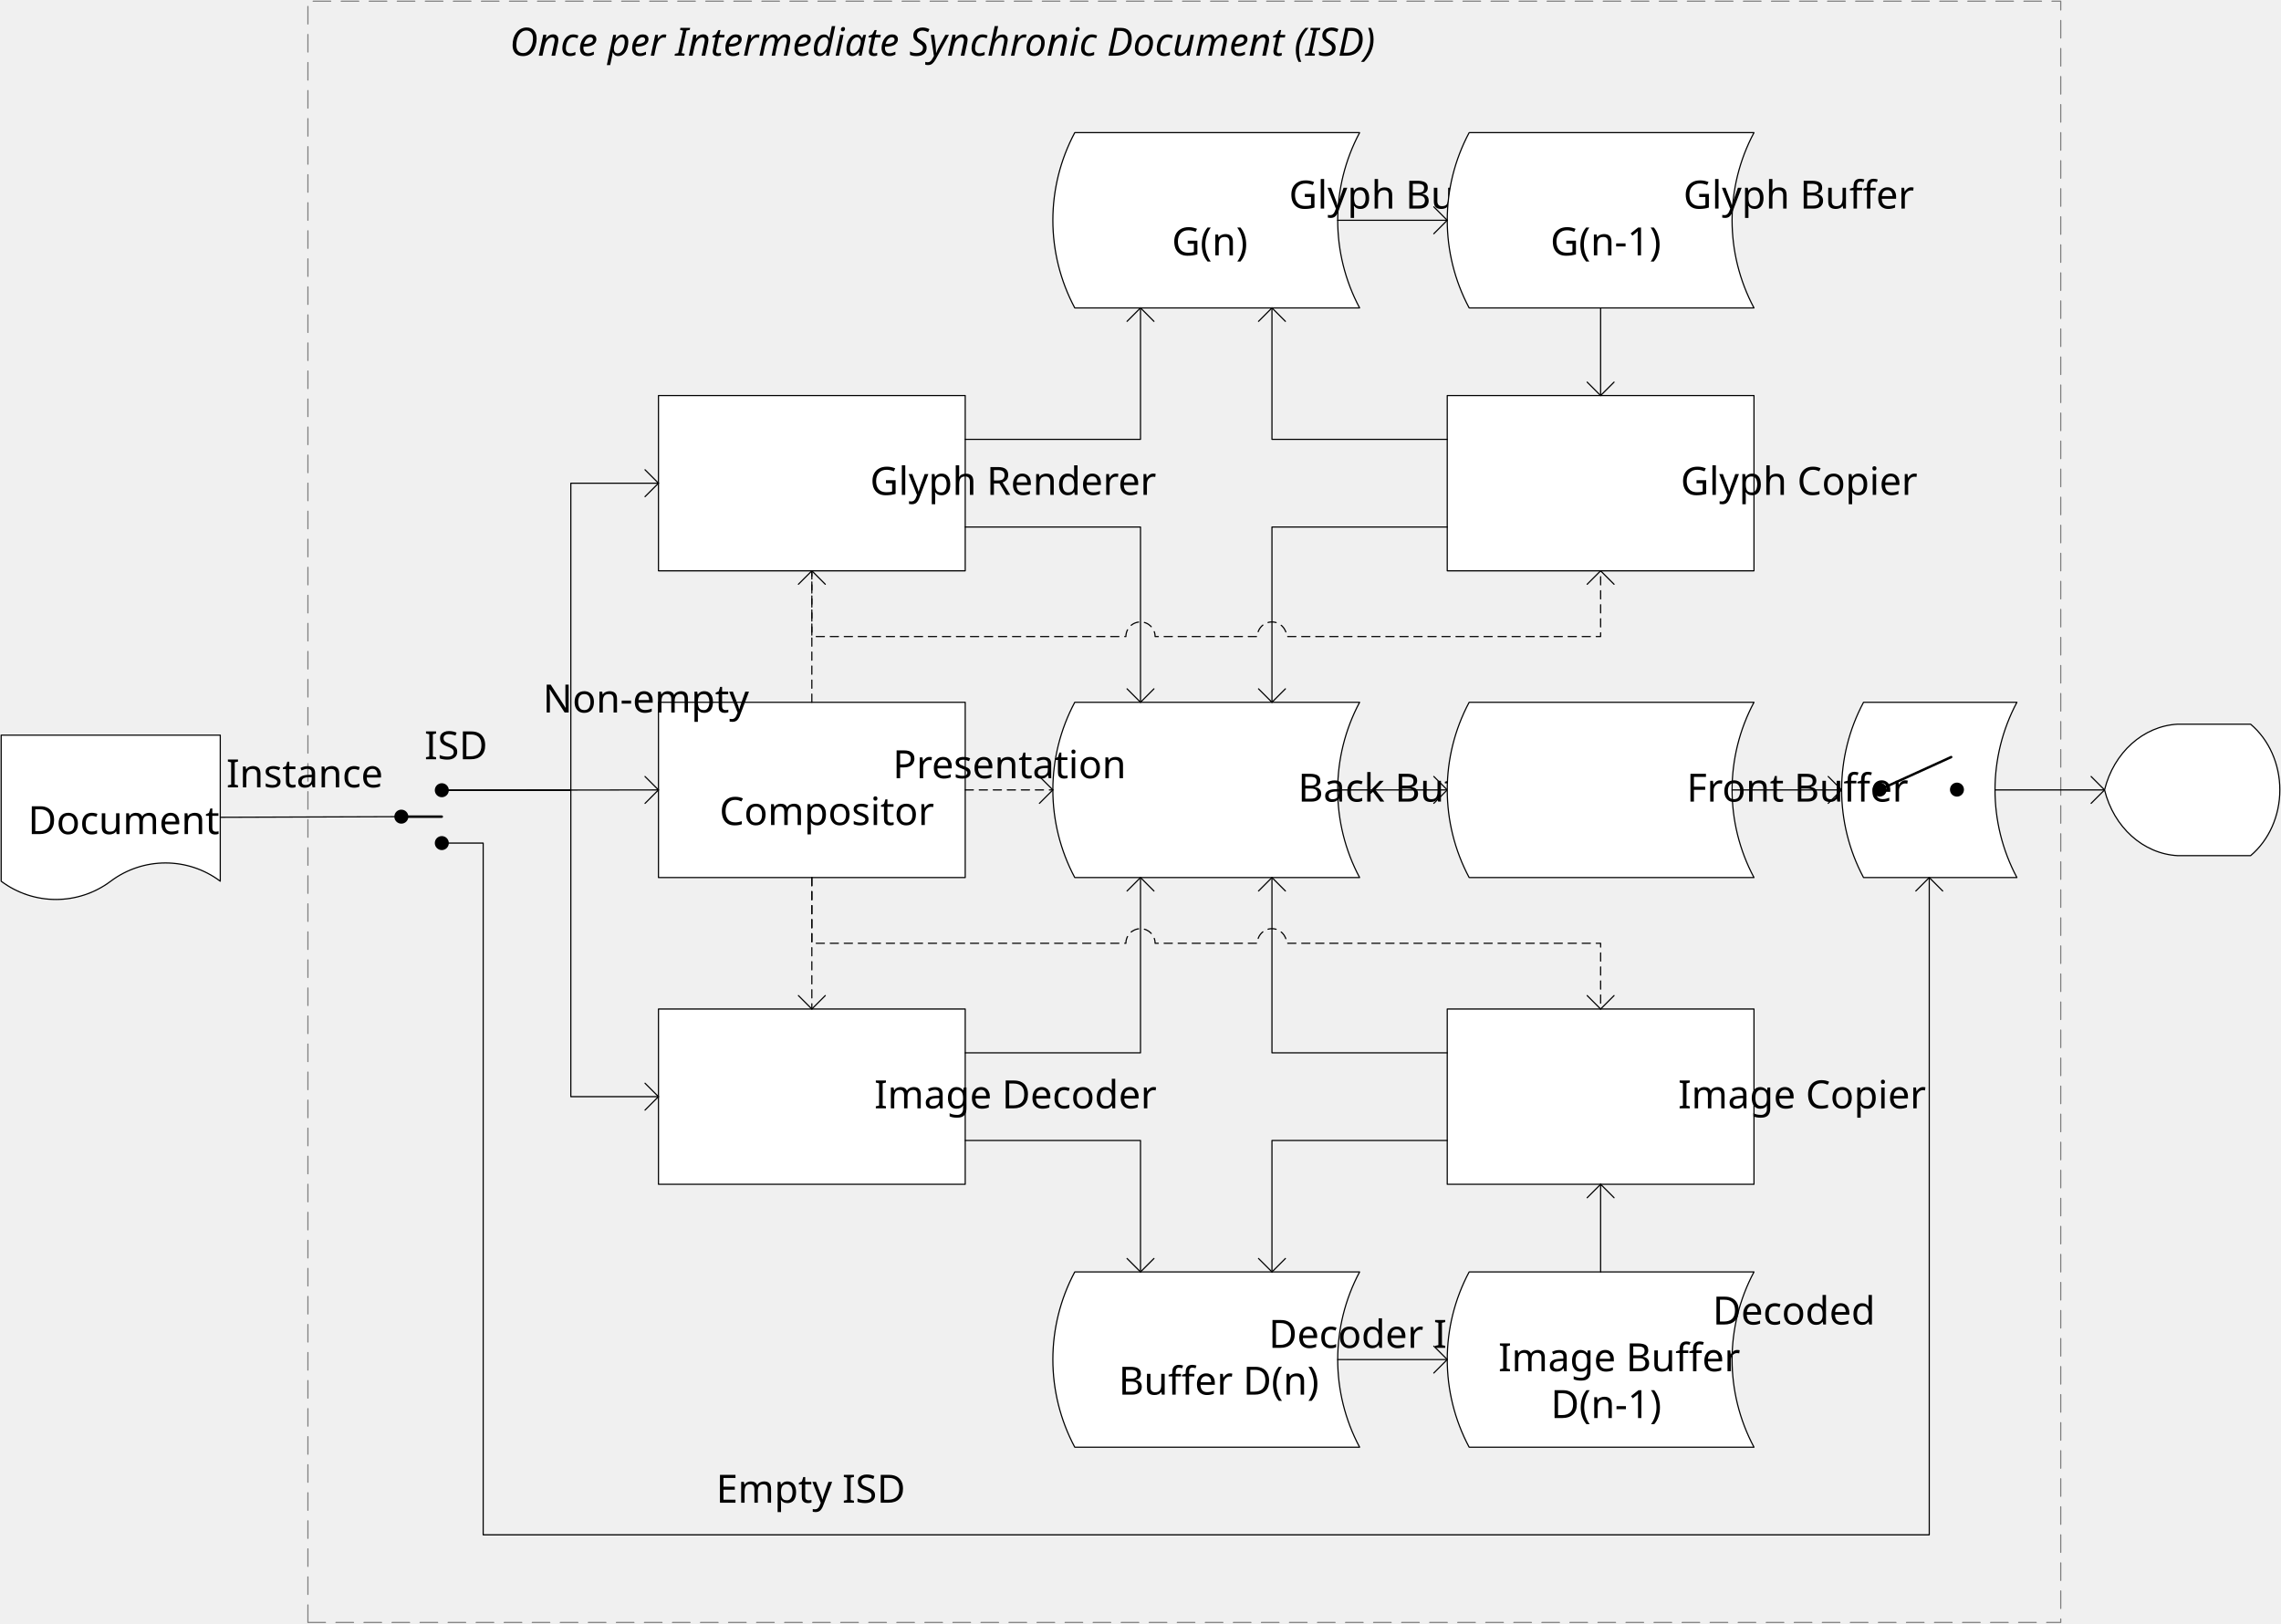
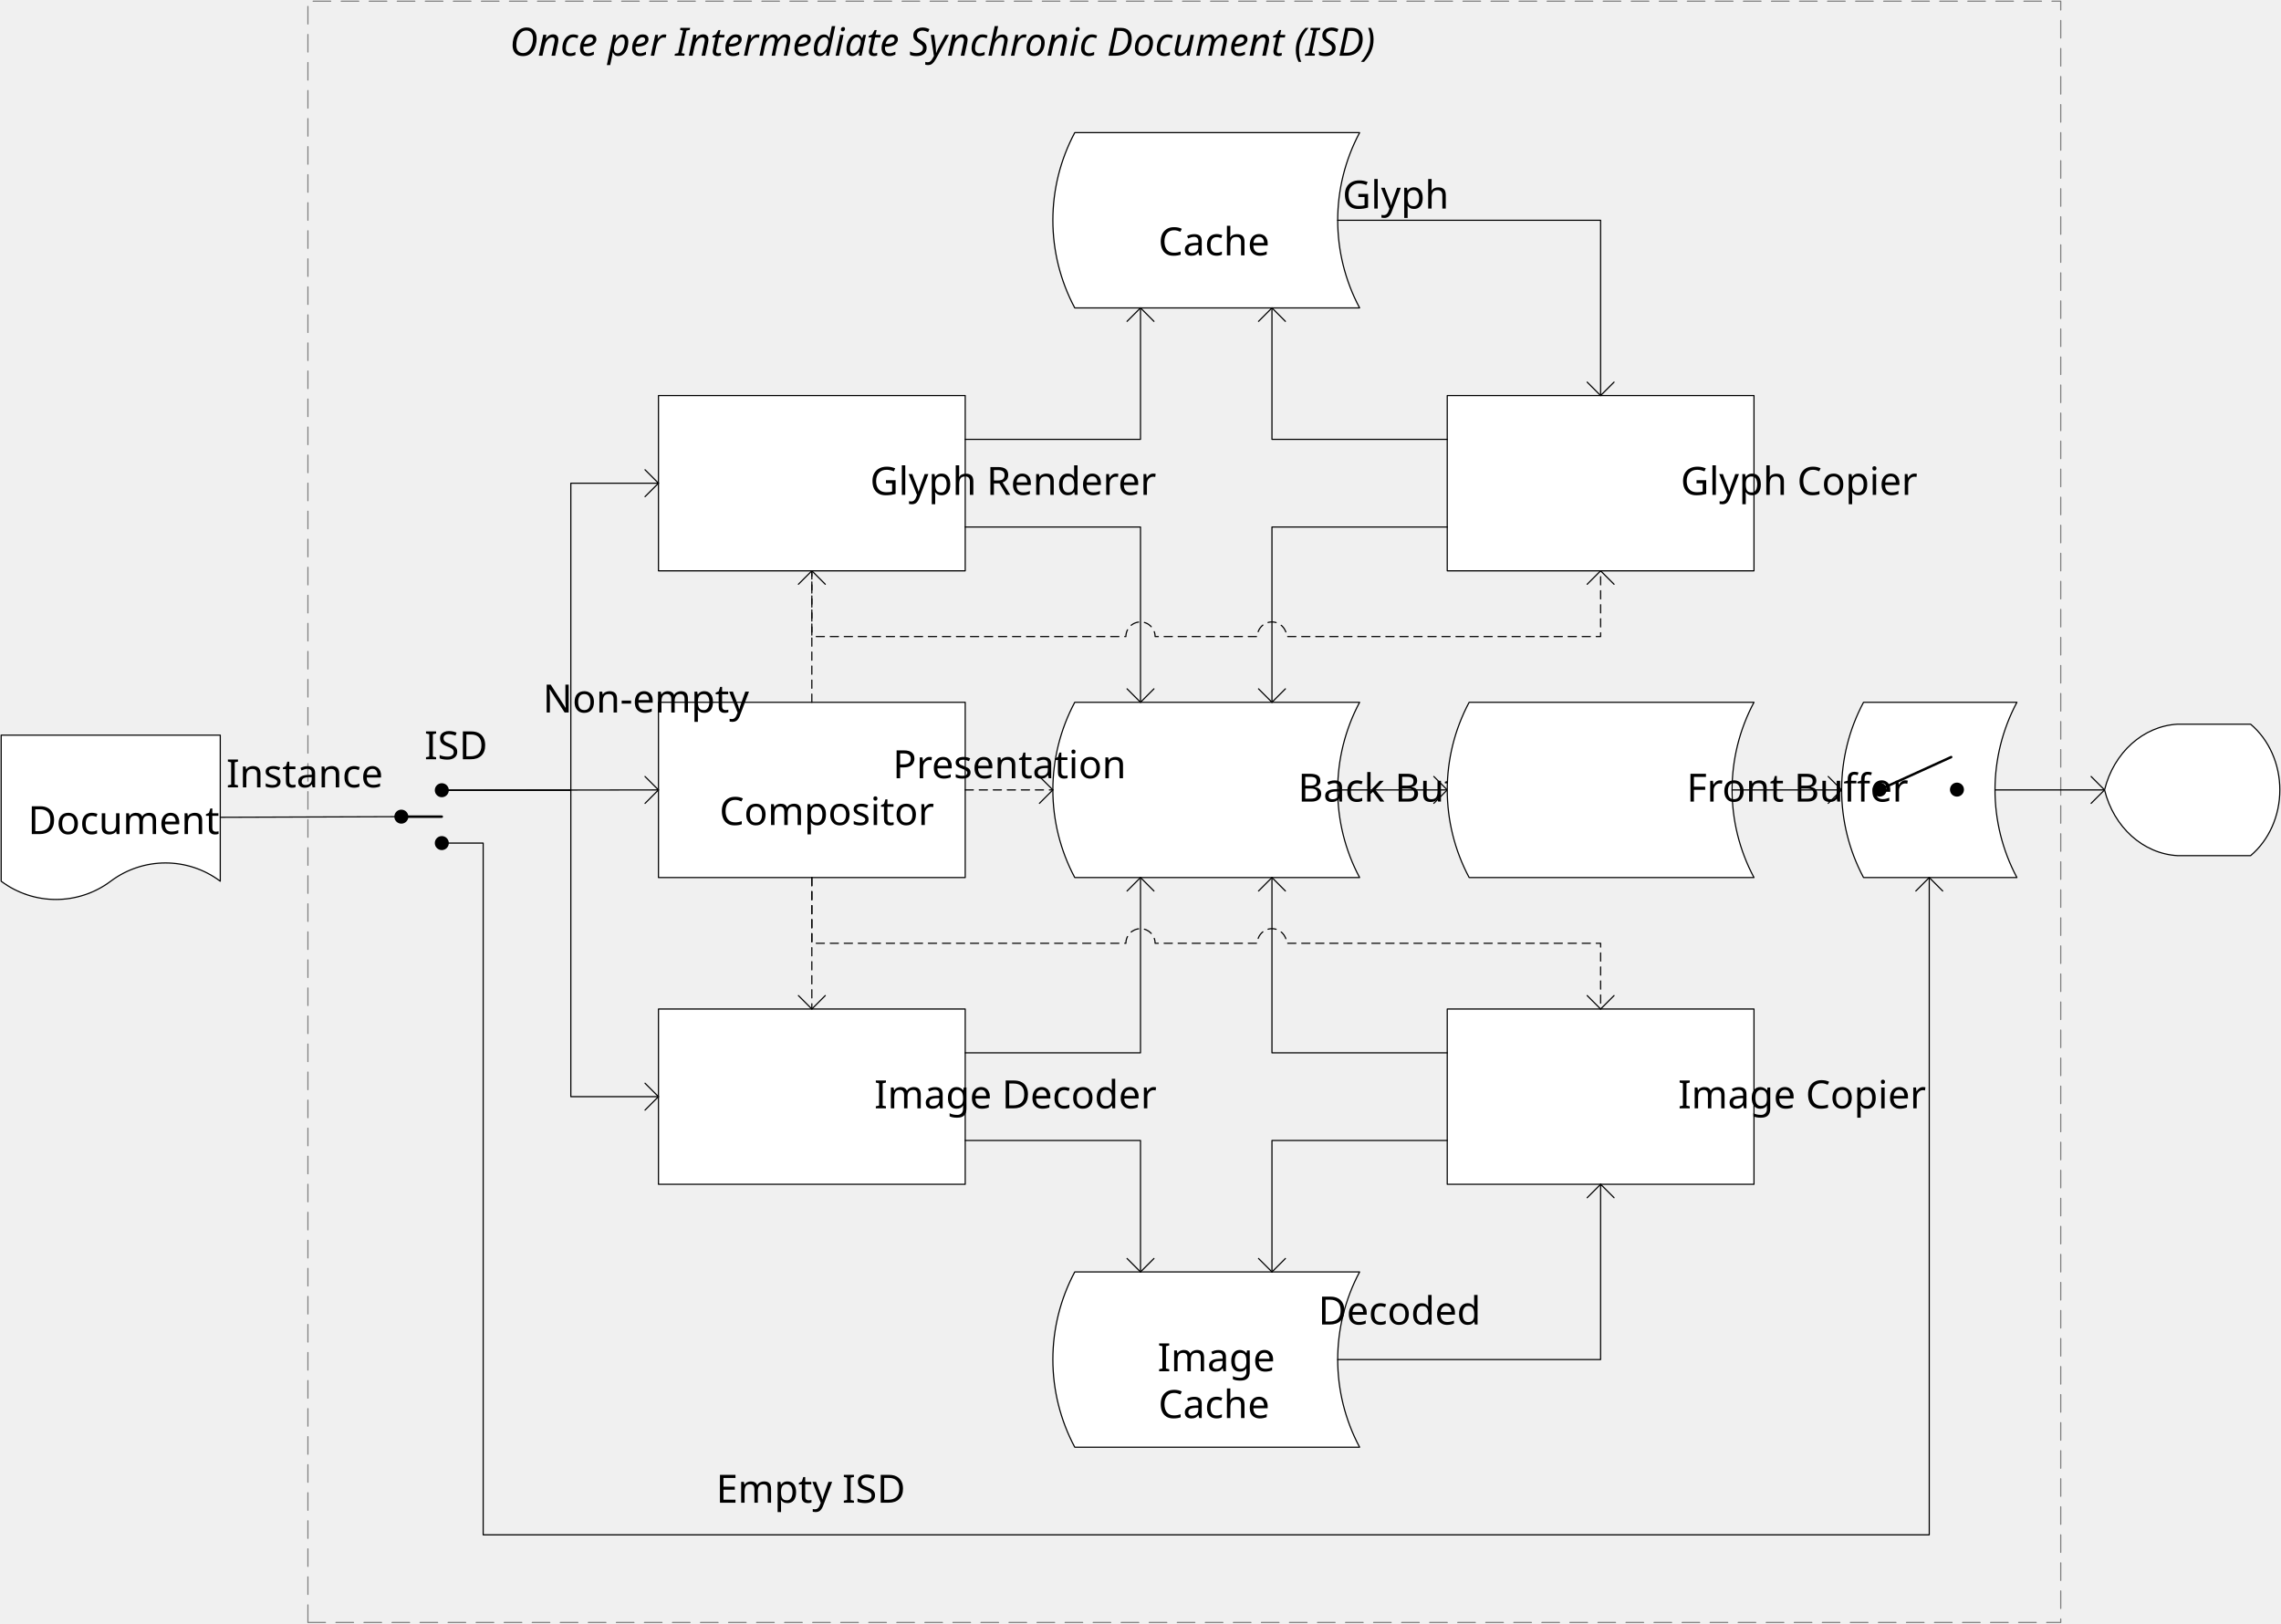
<svg xmlns="http://www.w3.org/2000/svg" xmlns:ns1="http://schemas.microsoft.com/visio/2003/SVGExtensions/" xmlns:xlink="http://www.w3.org/1999/xlink" width="6.507in" height="4.632in" viewBox="0 0 468.48 333.48" xml:space="preserve" color-interpolation-filters="sRGB" class="st14">
  <ns1:documentProperties ns1:langID="1033" ns1:viewMarkup="false" />
  <style type="text/css">
	
		.st1 {fill:#ffffff;stroke:#000000;stroke-linecap:round;stroke-linejoin:round;stroke-width:0.24}
		.st2 {fill:none;stroke:#7f7f7f;stroke-dasharray:3.6,2.16;stroke-linecap:round;stroke-linejoin:round;stroke-width:0.24}
		.st3 {fill:#000000;font-family:Calibri;font-size:0.667em;font-style:italic}
		.st4 {fill:#000000;font-family:Calibri;font-size:0.667em}
		.st5 {font-size:1em}
		.st6 {marker-end:url(#mrkr1-24);stroke:#000000;stroke-linecap:round;stroke-linejoin:round;stroke-width:0.24}
		.st7 {fill:#000000;fill-opacity:1;stroke:#000000;stroke-opacity:1;stroke-width:0.087}
		.st8 {marker-end:url(#mrkr1-24);stroke:#000000;stroke-linecap:round;stroke-linejoin:round;stroke-width:0.24}
		.st9 {marker-end:url(#mrkr1-24);stroke:#000000;stroke-dasharray:1.68,1.2;stroke-linecap:round;stroke-linejoin:round;stroke-width:0.24}
		.st10 {fill:#000000;stroke:#000000;stroke-linecap:round;stroke-linejoin:round;stroke-width:0.5}
		.st11 {stroke:#000000;stroke-linecap:round;stroke-linejoin:round;stroke-width:0.5}
		.st12 {fill:none;stroke:none;stroke-linecap:round;stroke-linejoin:round;stroke-width:0.24}
		.st13 {stroke:#000000;stroke-linecap:round;stroke-linejoin:round;stroke-width:0.24}
		.st14 {fill:none;fill-rule:evenodd;font-size:12px;overflow:visible;stroke-linecap:square;stroke-miterlimit:3}
	
	</style>
  <defs id="Markers">
    <g id="lend1">
      <path d="M 1 -1 L 0 0 L 1 1 " style="stroke-linecap:round;stroke-linejoin:round;fill:none" />
    </g>
    <marker id="mrkr1-24" class="st7" ns1:arrowType="1" ns1:arrowSize="2" orient="auto" markerUnits="strokeWidth" overflow="visible">
      <use xlink:href="#lend1" transform="scale(-11.5,-11.5) " />
    </marker>
  </defs>
  <g ns1:mID="0" ns1:index="1" ns1:groupContext="foregroundPage">
    <ns1:pageProperties ns1:drawingScale="1" ns1:pageScale="1" ns1:drawingUnits="0" ns1:shadowOffsetX="9" ns1:shadowOffsetY="-9" />
    <ns1:layer ns1:name="Flowchart" ns1:index="0" />
    <ns1:layer ns1:name="Connector" ns1:index="1" />
    <g id="shape56-1" ns1:mID="56" ns1:groupContext="shape" ns1:layerMember="0" transform="translate(378.24,-153.24)">
      <ns1:custProps>
        <ns1:cp ns1:nameU="Cost" ns1:lbl="Cost" ns1:prompt="" ns1:type="7" ns1:format="@" ns1:sortKey="" ns1:invis="false" ns1:ask="false" ns1:langID="1033" ns1:cal="0" />
        <ns1:cp ns1:nameU="ProcessNumber" ns1:lbl="Process Number" ns1:prompt="" ns1:type="2" ns1:format="" ns1:sortKey="" ns1:invis="false" ns1:ask="false" ns1:langID="1033" ns1:cal="0" />
        <ns1:cp ns1:nameU="Owner" ns1:lbl="Owner" ns1:prompt="" ns1:type="0" ns1:format="" ns1:sortKey="" ns1:invis="false" ns1:ask="false" ns1:langID="1033" ns1:cal="0" />
        <ns1:cp ns1:nameU="Function" ns1:lbl="Function" ns1:prompt="" ns1:type="0" ns1:format="" ns1:sortKey="" ns1:invis="false" ns1:ask="false" ns1:langID="1033" ns1:cal="0" ns1:val="VT4()" />
        <ns1:cp ns1:nameU="StartDate" ns1:lbl="Start Date" ns1:prompt="" ns1:type="5" ns1:format="" ns1:sortKey="" ns1:invis="false" ns1:ask="false" ns1:langID="1033" ns1:cal="0" />
        <ns1:cp ns1:nameU="EndDate" ns1:lbl="End Date" ns1:prompt="" ns1:type="5" ns1:format="" ns1:sortKey="" ns1:invis="false" ns1:ask="false" ns1:langID="1033" ns1:cal="0" />
        <ns1:cp ns1:nameU="Status" ns1:lbl="Status" ns1:prompt="" ns1:type="4" ns1:format=";Not Started;In Progress;Completed;Deferred;Waiting on Input" ns1:sortKey="" ns1:invis="false" ns1:ask="false" ns1:langID="1033" ns1:cal="0" ns1:val="VT4()" />
      </ns1:custProps>
      <ns1:userDefs>
        <ns1:ud ns1:nameU="visVersion" ns1:prompt="" ns1:val="VT0(14):26" />
        <ns1:ud ns1:nameU="DefaultWidth" ns1:prompt="" ns1:val="VT0(1):0" />
        <ns1:ud ns1:nameU="DefaultHeight" ns1:prompt="" ns1:val="VT0(0.75):0" />
        <ns1:ud ns1:nameU="ResizeTxtHeight" ns1:prompt="" ns1:val="VT0(0.75):0" />
      </ns1:userDefs>
      <path d="M4.5 297.48 L36 297.48 A38.25 38.25 -180 0 0 36 333.48 L4.5 333.48 A38.25 38.25 0 0 1 4.5 297.48 Z" class="st1" />
    </g>
    <g id="shape1-3" ns1:mID="1" ns1:groupContext="shape" transform="translate(63.24,-0.24)">
      <ns1:textBlock ns1:margins="rect(4,4,4,4)" ns1:verticalAlign="0" />
      <ns1:textRect cx="180" cy="166.98" width="360" height="333" />
      <path d="M0 333.48 L360 333.48 L360 0.48 L0 0.48 L0 333.48 Z" class="st2" />
      <text x="4" y="11.68" class="st3" ns1:langID="1033">
        <ns1:paragraph />
        <ns1:tabList />Once per Intermediate Synchronic Document (ISD)</text>
    </g>
    <g id="shape2-6" ns1:mID="2" ns1:groupContext="shape" ns1:layerMember="0" transform="translate(216.24,-153.24)">
      <ns1:custProps>
        <ns1:cp ns1:nameU="Cost" ns1:lbl="Cost" ns1:prompt="" ns1:type="7" ns1:format="@" ns1:sortKey="" ns1:invis="false" ns1:ask="false" ns1:langID="1033" ns1:cal="0" />
        <ns1:cp ns1:nameU="ProcessNumber" ns1:lbl="Process Number" ns1:prompt="" ns1:type="2" ns1:format="" ns1:sortKey="" ns1:invis="false" ns1:ask="false" ns1:langID="1033" ns1:cal="0" />
        <ns1:cp ns1:nameU="Owner" ns1:lbl="Owner" ns1:prompt="" ns1:type="0" ns1:format="" ns1:sortKey="" ns1:invis="false" ns1:ask="false" ns1:langID="1033" ns1:cal="0" />
        <ns1:cp ns1:nameU="Function" ns1:lbl="Function" ns1:prompt="" ns1:type="0" ns1:format="" ns1:sortKey="" ns1:invis="false" ns1:ask="false" ns1:langID="1033" ns1:cal="0" ns1:val="VT4()" />
        <ns1:cp ns1:nameU="StartDate" ns1:lbl="Start Date" ns1:prompt="" ns1:type="5" ns1:format="" ns1:sortKey="" ns1:invis="false" ns1:ask="false" ns1:langID="1033" ns1:cal="0" />
        <ns1:cp ns1:nameU="EndDate" ns1:lbl="End Date" ns1:prompt="" ns1:type="5" ns1:format="" ns1:sortKey="" ns1:invis="false" ns1:ask="false" ns1:langID="1033" ns1:cal="0" />
        <ns1:cp ns1:nameU="Status" ns1:lbl="Status" ns1:prompt="" ns1:type="4" ns1:format=";Not Started;In Progress;Completed;Deferred;Waiting on Input" ns1:sortKey="" ns1:invis="false" ns1:ask="false" ns1:langID="1033" ns1:cal="0" ns1:val="VT4()" />
      </ns1:custProps>
      <ns1:userDefs>
        <ns1:ud ns1:nameU="visVersion" ns1:prompt="" ns1:val="VT0(14):26" />
        <ns1:ud ns1:nameU="DefaultWidth" ns1:prompt="" ns1:val="VT0(1):0" />
        <ns1:ud ns1:nameU="DefaultHeight" ns1:prompt="" ns1:val="VT0(0.75):0" />
        <ns1:ud ns1:nameU="ResizeTxtHeight" ns1:prompt="" ns1:val="VT0(0.75):0" />
      </ns1:userDefs>
      <ns1:textBlock ns1:margins="rect(2,2,2,2)" />
      <ns1:textRect cx="31.5" cy="315.48" width="54" height="36" />
      <path d="M4.5 297.48 L63 297.48 A38.25 38.25 -180 0 0 63 333.48 L4.5 333.48 A38.25 38.25 0 0 1 4.5 297.48 Z" class="st1" />
      <text x="12.89" y="317.88" class="st4" ns1:langID="1033">
        <ns1:paragraph ns1:horizAlign="1" />
        <ns1:tabList />Back Buffer</text>
    </g>
    <g id="shape3-9" ns1:mID="3" ns1:groupContext="shape" transform="translate(135.24,-153.24)">
      <ns1:textBlock ns1:margins="rect(4,4,4,4)" />
      <ns1:textRect cx="31.5" cy="315.48" width="63" height="36" />
      <rect x="0" y="297.48" width="63" height="36" class="st1" />
      <text x="10.67" y="313.08" class="st4" ns1:langID="1033">
        <ns1:paragraph ns1:horizAlign="1" />
        <ns1:tabList />Presentation <tspan x="12.53" dy="1.2em" class="st5">Compositor</tspan>
      </text>
    </g>
    <g id="shape4-13" ns1:mID="4" ns1:groupContext="shape" transform="translate(297.24,-216.24)">
      <ns1:textBlock ns1:margins="rect(4,4,4,4)" />
      <ns1:textRect cx="31.5" cy="315.48" width="63" height="36" />
      <rect x="0" y="297.48" width="63" height="36" class="st1" />
      <text x="10.49" y="317.88" class="st4" ns1:langID="1033">
        <ns1:paragraph ns1:horizAlign="1" />
        <ns1:tabList />Glyph Copier</text>
    </g>
    <g id="shape5-16" ns1:mID="5" ns1:groupContext="shape" transform="translate(135.24,-216.24)">
      <ns1:textBlock ns1:margins="rect(4,4,4,4)" />
      <ns1:textRect cx="31.5" cy="315.48" width="63" height="36" />
      <rect x="0" y="297.48" width="63" height="36" class="st1" />
      <text x="6.01" y="317.88" class="st4" ns1:langID="1033">
        <ns1:paragraph ns1:horizAlign="1" />
        <ns1:tabList />Glyph Renderer</text>
    </g>
    <g id="shape6-19" ns1:mID="6" ns1:groupContext="shape" transform="translate(274.74,-171.24)">
      <path d="M0 333.48 L22.5 333.48" class="st6" />
    </g>
-     <g id="shape7-25" ns1:mID="7" ns1:groupContext="shape" ns1:layerMember="1" transform="translate(319.74,-270.24)">
-       <path d="M9 333.48 L9 351.48" class="st8" />
-     </g>
-     <g id="shape8-30" ns1:mID="8" ns1:groupContext="shape" ns1:layerMember="0" transform="translate(216.24,-270.24)">
+     <g id="shape8-25" ns1:mID="8" ns1:groupContext="shape" ns1:layerMember="0" transform="translate(216.24,-270.24)">
      <ns1:custProps>
        <ns1:cp ns1:nameU="Cost" ns1:lbl="Cost" ns1:prompt="" ns1:type="7" ns1:format="@" ns1:sortKey="" ns1:invis="false" ns1:ask="false" ns1:langID="1033" ns1:cal="0" />
        <ns1:cp ns1:nameU="ProcessNumber" ns1:lbl="Process Number" ns1:prompt="" ns1:type="2" ns1:format="" ns1:sortKey="" ns1:invis="false" ns1:ask="false" ns1:langID="1033" ns1:cal="0" />
        <ns1:cp ns1:nameU="Owner" ns1:lbl="Owner" ns1:prompt="" ns1:type="0" ns1:format="" ns1:sortKey="" ns1:invis="false" ns1:ask="false" ns1:langID="1033" ns1:cal="0" />
        <ns1:cp ns1:nameU="Function" ns1:lbl="Function" ns1:prompt="" ns1:type="0" ns1:format="" ns1:sortKey="" ns1:invis="false" ns1:ask="false" ns1:langID="1033" ns1:cal="0" ns1:val="VT4()" />
        <ns1:cp ns1:nameU="StartDate" ns1:lbl="Start Date" ns1:prompt="" ns1:type="5" ns1:format="" ns1:sortKey="" ns1:invis="false" ns1:ask="false" ns1:langID="1033" ns1:cal="0" />
        <ns1:cp ns1:nameU="EndDate" ns1:lbl="End Date" ns1:prompt="" ns1:type="5" ns1:format="" ns1:sortKey="" ns1:invis="false" ns1:ask="false" ns1:langID="1033" ns1:cal="0" />
        <ns1:cp ns1:nameU="Status" ns1:lbl="Status" ns1:prompt="" ns1:type="4" ns1:format=";Not Started;In Progress;Completed;Deferred;Waiting on Input" ns1:sortKey="" ns1:invis="false" ns1:ask="false" ns1:langID="1033" ns1:cal="0" ns1:val="VT4()" />
      </ns1:custProps>
      <ns1:userDefs>
        <ns1:ud ns1:nameU="visVersion" ns1:prompt="" ns1:val="VT0(14):26" />
        <ns1:ud ns1:nameU="DefaultWidth" ns1:prompt="" ns1:val="VT0(1):0" />
        <ns1:ud ns1:nameU="DefaultHeight" ns1:prompt="" ns1:val="VT0(0.75):0" />
        <ns1:ud ns1:nameU="ResizeTxtHeight" ns1:prompt="" ns1:val="VT0(0.75):0" />
      </ns1:userDefs>
      <ns1:textBlock ns1:margins="rect(2,2,2,2)" />
      <ns1:textRect cx="31.5" cy="315.48" width="54" height="36" />
      <path d="M4.5 297.48 L63 297.48 A38.25 38.25 -180 0 0 63 333.48 L4.5 333.48 A38.25 38.25 0 0 1 4.5 297.48 Z" class="st1" />
-       <text x="11.04" y="313.08" class="st4" ns1:langID="1033">
-         <ns1:paragraph ns1:horizAlign="1" />
-         <ns1:tabList />Glyph Buffer <tspan x="24.45" dy="1.2em" class="st5">G</tspan>(n)</text>
-     </g>
-     <g id="shape9-34" ns1:mID="9" ns1:groupContext="shape" ns1:layerMember="0" transform="translate(297.24,-270.24)">
-       <ns1:custProps>
-         <ns1:cp ns1:nameU="Cost" ns1:lbl="Cost" ns1:prompt="" ns1:type="7" ns1:format="@" ns1:sortKey="" ns1:invis="false" ns1:ask="false" ns1:langID="1033" ns1:cal="0" />
-         <ns1:cp ns1:nameU="ProcessNumber" ns1:lbl="Process Number" ns1:prompt="" ns1:type="2" ns1:format="" ns1:sortKey="" ns1:invis="false" ns1:ask="false" ns1:langID="1033" ns1:cal="0" />
-         <ns1:cp ns1:nameU="Owner" ns1:lbl="Owner" ns1:prompt="" ns1:type="0" ns1:format="" ns1:sortKey="" ns1:invis="false" ns1:ask="false" ns1:langID="1033" ns1:cal="0" />
-         <ns1:cp ns1:nameU="Function" ns1:lbl="Function" ns1:prompt="" ns1:type="0" ns1:format="" ns1:sortKey="" ns1:invis="false" ns1:ask="false" ns1:langID="1033" ns1:cal="0" ns1:val="VT4()" />
-         <ns1:cp ns1:nameU="StartDate" ns1:lbl="Start Date" ns1:prompt="" ns1:type="5" ns1:format="" ns1:sortKey="" ns1:invis="false" ns1:ask="false" ns1:langID="1033" ns1:cal="0" />
-         <ns1:cp ns1:nameU="EndDate" ns1:lbl="End Date" ns1:prompt="" ns1:type="5" ns1:format="" ns1:sortKey="" ns1:invis="false" ns1:ask="false" ns1:langID="1033" ns1:cal="0" />
-         <ns1:cp ns1:nameU="Status" ns1:lbl="Status" ns1:prompt="" ns1:type="4" ns1:format=";Not Started;In Progress;Completed;Deferred;Waiting on Input" ns1:sortKey="" ns1:invis="false" ns1:ask="false" ns1:langID="1033" ns1:cal="0" ns1:val="VT4()" />
-       </ns1:custProps>
-       <ns1:userDefs>
-         <ns1:ud ns1:nameU="visVersion" ns1:prompt="" ns1:val="VT0(14):26" />
-         <ns1:ud ns1:nameU="DefaultWidth" ns1:prompt="" ns1:val="VT0(1):0" />
-         <ns1:ud ns1:nameU="DefaultHeight" ns1:prompt="" ns1:val="VT0(0.75):0" />
-         <ns1:ud ns1:nameU="ResizeTxtHeight" ns1:prompt="" ns1:val="VT0(0.75):0" />
-       </ns1:userDefs>
-       <ns1:textBlock ns1:margins="rect(2,2,2,2)" />
-       <ns1:textRect cx="31.5" cy="315.48" width="54" height="36" />
-       <path d="M4.5 297.48 L63 297.48 A38.25 38.25 -180 0 0 63 333.48 L4.5 333.48 A38.25 38.25 0 0 1 4.5 297.48 Z" class="st1" />
-       <text x="11.04" y="313.08" class="st4" ns1:langID="1033">
-         <ns1:paragraph ns1:horizAlign="1" />
-         <ns1:tabList />Glyph Buffer <tspan x="21.2" dy="1.2em" class="st5">G</tspan>(n-1)</text>
-     </g>
-     <g id="shape10-38" ns1:mID="10" ns1:groupContext="shape" transform="translate(274.74,-288.24)">
-       <path d="M0 333.48 L22.5 333.48" class="st6" />
-     </g>
-     <g id="shape11-43" ns1:mID="11" ns1:groupContext="shape" ns1:layerMember="1" transform="translate(297.24,-225.24)">
+       <text x="22.04" y="313.08" class="st4" ns1:langID="1033">
+         <ns1:paragraph ns1:horizAlign="1" />
+         <ns1:tabList />Glyph<ns1:lf />
+         <tspan x="21.67" dy="1.2em" class="st5">Cache</tspan>
+       </text>
+     </g>
+     <g id="shape11-29" ns1:mID="11" ns1:groupContext="shape" ns1:layerMember="1" transform="translate(297.24,-225.24)">
      <path d="M0 333.48 L-36 333.48 L-36 369.48" class="st8" />
    </g>
-     <g id="shape12-48" ns1:mID="12" ns1:groupContext="shape" ns1:layerMember="1" transform="translate(198.24,-243.24)">
+     <g id="shape12-34" ns1:mID="12" ns1:groupContext="shape" ns1:layerMember="1" transform="translate(198.24,-243.24)">
      <path d="M0 333.48 L36 333.48 L36 306.48" class="st8" />
    </g>
-     <g id="shape13-53" ns1:mID="13" ns1:groupContext="shape" ns1:layerMember="1" transform="translate(198.24,-225.24)">
+     <g id="shape13-39" ns1:mID="13" ns1:groupContext="shape" ns1:layerMember="1" transform="translate(198.24,-225.24)">
      <path d="M0 333.48 L36 333.48 L36 369.48" class="st8" />
    </g>
-     <g id="shape14-58" ns1:mID="14" ns1:groupContext="shape" ns1:layerMember="1" transform="translate(198.24,-162.24)">
+     <g id="shape14-44" ns1:mID="14" ns1:groupContext="shape" ns1:layerMember="1" transform="translate(198.24,-162.24)">
      <path d="M0 324.48 L18 324.48" class="st9" />
    </g>
-     <g id="shape15-63" ns1:mID="15" ns1:groupContext="shape" ns1:layerMember="1" transform="translate(157.74,-189.24)">
+     <g id="shape15-49" ns1:mID="15" ns1:groupContext="shape" ns1:layerMember="1" transform="translate(157.74,-189.24)">
      <path d="M9 333.48 L9 306.48" class="st9" />
    </g>
-     <g id="shape17-68" ns1:mID="17" ns1:groupContext="shape" ns1:layerMember="0" transform="translate(297.24,-153.24)">
+     <g id="shape17-54" ns1:mID="17" ns1:groupContext="shape" ns1:layerMember="0" transform="translate(297.24,-153.24)">
      <ns1:custProps>
        <ns1:cp ns1:nameU="Cost" ns1:lbl="Cost" ns1:prompt="" ns1:type="7" ns1:format="@" ns1:sortKey="" ns1:invis="false" ns1:ask="false" ns1:langID="1033" ns1:cal="0" />
        <ns1:cp ns1:nameU="ProcessNumber" ns1:lbl="Process Number" ns1:prompt="" ns1:type="2" ns1:format="" ns1:sortKey="" ns1:invis="false" ns1:ask="false" ns1:langID="1033" ns1:cal="0" />
        <ns1:cp ns1:nameU="Owner" ns1:lbl="Owner" ns1:prompt="" ns1:type="0" ns1:format="" ns1:sortKey="" ns1:invis="false" ns1:ask="false" ns1:langID="1033" ns1:cal="0" />
        <ns1:cp ns1:nameU="Function" ns1:lbl="Function" ns1:prompt="" ns1:type="0" ns1:format="" ns1:sortKey="" ns1:invis="false" ns1:ask="false" ns1:langID="1033" ns1:cal="0" ns1:val="VT4()" />
        <ns1:cp ns1:nameU="StartDate" ns1:lbl="Start Date" ns1:prompt="" ns1:type="5" ns1:format="" ns1:sortKey="" ns1:invis="false" ns1:ask="false" ns1:langID="1033" ns1:cal="0" />
        <ns1:cp ns1:nameU="EndDate" ns1:lbl="End Date" ns1:prompt="" ns1:type="5" ns1:format="" ns1:sortKey="" ns1:invis="false" ns1:ask="false" ns1:langID="1033" ns1:cal="0" />
        <ns1:cp ns1:nameU="Status" ns1:lbl="Status" ns1:prompt="" ns1:type="4" ns1:format=";Not Started;In Progress;Completed;Deferred;Waiting on Input" ns1:sortKey="" ns1:invis="false" ns1:ask="false" ns1:langID="1033" ns1:cal="0" ns1:val="VT4()" />
      </ns1:custProps>
      <ns1:userDefs>
        <ns1:ud ns1:nameU="visVersion" ns1:prompt="" ns1:val="VT0(14):26" />
        <ns1:ud ns1:nameU="DefaultWidth" ns1:prompt="" ns1:val="VT0(1):0" />
        <ns1:ud ns1:nameU="DefaultHeight" ns1:prompt="" ns1:val="VT0(0.75):0" />
        <ns1:ud ns1:nameU="ResizeTxtHeight" ns1:prompt="" ns1:val="VT0(0.75):0" />
      </ns1:userDefs>
      <ns1:textBlock ns1:margins="rect(2,2,2,2)" />
      <ns1:textRect cx="31.5" cy="315.48" width="54" height="36" />
      <path d="M4.5 297.48 L63 297.48 A38.25 38.25 -180 0 0 63 333.48 L4.5 333.48 A38.25 38.25 0 0 1 4.5 297.48 Z" class="st1" />
      <text x="11.71" y="317.88" class="st4" ns1:langID="1033">
        <ns1:paragraph ns1:horizAlign="1" />
        <ns1:tabList />Front Buffer</text>
    </g>
-     <g id="shape18-71" ns1:mID="18" ns1:groupContext="shape" transform="translate(409.74,-171.24)">
+     <g id="shape18-57" ns1:mID="18" ns1:groupContext="shape" transform="translate(409.74,-171.24)">
      <path d="M0 333.48 L22.5 333.48" class="st6" />
    </g>
-     <g id="shape19-76" ns1:mID="19" ns1:groupContext="shape" ns1:layerMember="1" transform="translate(297.24,-243.24)">
+     <g id="shape19-62" ns1:mID="19" ns1:groupContext="shape" ns1:layerMember="1" transform="translate(297.24,-243.24)">
      <path d="M0 333.48 L-36 333.48 L-36 306.48" class="st8" />
    </g>
-     <g id="shape20-81" ns1:mID="20" ns1:groupContext="shape" ns1:layerMember="0" transform="translate(0.24,-148.74)">
+     <g id="shape20-67" ns1:mID="20" ns1:groupContext="shape" ns1:layerMember="0" transform="translate(0.24,-148.74)">
      <ns1:custProps>
        <ns1:cp ns1:nameU="Cost" ns1:lbl="Cost" ns1:prompt="" ns1:type="7" ns1:format="@" ns1:sortKey="" ns1:invis="false" ns1:ask="false" ns1:langID="1033" ns1:cal="0" />
        <ns1:cp ns1:nameU="ProcessNumber" ns1:lbl="Process Number" ns1:prompt="" ns1:type="2" ns1:format="" ns1:sortKey="" ns1:invis="false" ns1:ask="false" ns1:langID="1033" ns1:cal="0" />
        <ns1:cp ns1:nameU="Owner" ns1:lbl="Owner" ns1:prompt="" ns1:type="0" ns1:format="" ns1:sortKey="" ns1:invis="false" ns1:ask="false" ns1:langID="1033" ns1:cal="0" />
        <ns1:cp ns1:nameU="Function" ns1:lbl="Function" ns1:prompt="" ns1:type="0" ns1:format="" ns1:sortKey="" ns1:invis="false" ns1:ask="false" ns1:langID="1033" ns1:cal="0" ns1:val="VT4()" />
        <ns1:cp ns1:nameU="StartDate" ns1:lbl="Start Date" ns1:prompt="" ns1:type="5" ns1:format="" ns1:sortKey="" ns1:invis="false" ns1:ask="false" ns1:langID="1033" ns1:cal="0" />
        <ns1:cp ns1:nameU="EndDate" ns1:lbl="End Date" ns1:prompt="" ns1:type="5" ns1:format="" ns1:sortKey="" ns1:invis="false" ns1:ask="false" ns1:langID="1033" ns1:cal="0" />
        <ns1:cp ns1:nameU="Status" ns1:lbl="Status" ns1:prompt="" ns1:type="4" ns1:format=";Not Started;In Progress;Completed;Deferred;Waiting on Input" ns1:sortKey="" ns1:invis="false" ns1:ask="false" ns1:langID="1033" ns1:cal="0" ns1:val="VT4()" />
      </ns1:custProps>
      <ns1:userDefs>
        <ns1:ud ns1:nameU="visVersion" ns1:prompt="" ns1:val="VT0(14):26" />
        <ns1:ud ns1:nameU="DefaultWidth" ns1:prompt="" ns1:val="VT0(1):0" />
        <ns1:ud ns1:nameU="DefaultHeight" ns1:prompt="" ns1:val="VT0(0.75):0" />
        <ns1:ud ns1:nameU="ResizeTxtHeight" ns1:prompt="" ns1:val="VT0(0.75):0" />
      </ns1:userDefs>
      <ns1:textBlock ns1:margins="rect(2,2,2,2)" />
      <ns1:textRect cx="22.5" cy="312.855" width="45" height="26.25" />
      <path d="M0 329.73 L0 299.73 L45 299.73 L45 329.73 A18.75 18.75 -180 0 0 22.5 329.73 A18.75 18.75 0 0 1 0 329.73 Z" class="st1" />
      <text x="8.79" y="310.45" class="st4" ns1:langID="1033">
        <ns1:paragraph ns1:horizAlign="1" />
        <ns1:tabList />Instance <tspan x="5.51" dy="1.2em" class="st5">Document</tspan>
      </text>
    </g>
-     <g id="shape21-85" ns1:mID="21" ns1:groupContext="shape" transform="translate(135.24,-90.24)">
+     <g id="shape21-71" ns1:mID="21" ns1:groupContext="shape" transform="translate(135.24,-90.24)">
      <ns1:textBlock ns1:margins="rect(4,4,4,4)" />
      <ns1:textRect cx="31.5" cy="315.48" width="63" height="36" />
      <rect x="0" y="297.48" width="63" height="36" class="st1" />
      <text x="6.87" y="317.88" class="st4" ns1:langID="1033">
        <ns1:paragraph ns1:horizAlign="1" />
        <ns1:tabList />Image Decoder</text>
    </g>
-     <g id="shape22-88" ns1:mID="22" ns1:groupContext="shape" transform="translate(297.24,-90.24)">
+     <g id="shape22-74" ns1:mID="22" ns1:groupContext="shape" transform="translate(297.24,-90.24)">
      <ns1:textBlock ns1:margins="rect(4,4,4,4)" />
      <ns1:textRect cx="31.5" cy="315.48" width="63" height="36" />
      <rect x="0" y="297.48" width="63" height="36" class="st1" />
      <text x="9.96" y="317.88" class="st4" ns1:langID="1033">
        <ns1:paragraph ns1:horizAlign="1" />
        <ns1:tabList />Image Copier</text>
    </g>
-     <g id="shape23-91" ns1:mID="23" ns1:groupContext="shape" ns1:layerMember="0" transform="translate(216.24,-36.24)">
-       <ns1:custProps>
-         <ns1:cp ns1:nameU="Cost" ns1:lbl="Cost" ns1:prompt="" ns1:type="7" ns1:format="@" ns1:sortKey="" ns1:invis="false" ns1:ask="false" ns1:langID="1033" ns1:cal="0" />
-         <ns1:cp ns1:nameU="ProcessNumber" ns1:lbl="Process Number" ns1:prompt="" ns1:type="2" ns1:format="" ns1:sortKey="" ns1:invis="false" ns1:ask="false" ns1:langID="1033" ns1:cal="0" />
-         <ns1:cp ns1:nameU="Owner" ns1:lbl="Owner" ns1:prompt="" ns1:type="0" ns1:format="" ns1:sortKey="" ns1:invis="false" ns1:ask="false" ns1:langID="1033" ns1:cal="0" />
-         <ns1:cp ns1:nameU="Function" ns1:lbl="Function" ns1:prompt="" ns1:type="0" ns1:format="" ns1:sortKey="" ns1:invis="false" ns1:ask="false" ns1:langID="1033" ns1:cal="0" ns1:val="VT4()" />
-         <ns1:cp ns1:nameU="StartDate" ns1:lbl="Start Date" ns1:prompt="" ns1:type="5" ns1:format="" ns1:sortKey="" ns1:invis="false" ns1:ask="false" ns1:langID="1033" ns1:cal="0" />
-         <ns1:cp ns1:nameU="EndDate" ns1:lbl="End Date" ns1:prompt="" ns1:type="5" ns1:format="" ns1:sortKey="" ns1:invis="false" ns1:ask="false" ns1:langID="1033" ns1:cal="0" />
-         <ns1:cp ns1:nameU="Status" ns1:lbl="Status" ns1:prompt="" ns1:type="4" ns1:format=";Not Started;In Progress;Completed;Deferred;Waiting on Input" ns1:sortKey="" ns1:invis="false" ns1:ask="false" ns1:langID="1033" ns1:cal="0" ns1:val="VT4()" />
-       </ns1:custProps>
-       <ns1:userDefs>
-         <ns1:ud ns1:nameU="visVersion" ns1:prompt="" ns1:val="VT0(14):26" />
-         <ns1:ud ns1:nameU="DefaultWidth" ns1:prompt="" ns1:val="VT0(1):0" />
-         <ns1:ud ns1:nameU="DefaultHeight" ns1:prompt="" ns1:val="VT0(0.75):0" />
-         <ns1:ud ns1:nameU="ResizeTxtHeight" ns1:prompt="" ns1:val="VT0(0.75):0" />
-       </ns1:userDefs>
-       <ns1:textBlock ns1:margins="rect(2,2,2,2)" />
-       <ns1:textRect cx="31.5" cy="315.48" width="54" height="36" />
-       <path d="M4.5 297.48 L63 297.48 A38.25 38.25 -180 0 0 63 333.48 L4.5 333.48 A38.25 38.25 0 0 1 4.5 297.48 Z" class="st1" />
-       <text x="6.87" y="313.08" class="st4" ns1:langID="1033">
-         <ns1:paragraph ns1:horizAlign="1" />
-         <ns1:tabList />Decoder Image <tspan x="13.5" dy="1.2em" class="st5">Buffer D</tspan>(n)</text>
-     </g>
-     <g id="shape24-95" ns1:mID="24" ns1:groupContext="shape" ns1:layerMember="0" transform="translate(297.24,-36.24)">
+     <g id="shape23-77" ns1:mID="23" ns1:groupContext="shape" ns1:layerMember="0" transform="translate(216.24,-36.24)">
      <ns1:custProps>
        <ns1:cp ns1:nameU="Cost" ns1:lbl="Cost" ns1:prompt="" ns1:type="7" ns1:format="@" ns1:sortKey="" ns1:invis="false" ns1:ask="false" ns1:langID="1033" ns1:cal="0" />
        <ns1:cp ns1:nameU="ProcessNumber" ns1:lbl="Process Number" ns1:prompt="" ns1:type="2" ns1:format="" ns1:sortKey="" ns1:invis="false" ns1:ask="false" ns1:langID="1033" ns1:cal="0" />
        <ns1:cp ns1:nameU="Owner" ns1:lbl="Owner" ns1:prompt="" ns1:type="0" ns1:format="" ns1:sortKey="" ns1:invis="false" ns1:ask="false" ns1:langID="1033" ns1:cal="0" />
        <ns1:cp ns1:nameU="Function" ns1:lbl="Function" ns1:prompt="" ns1:type="0" ns1:format="" ns1:sortKey="" ns1:invis="false" ns1:ask="false" ns1:langID="1033" ns1:cal="0" ns1:val="VT4()" />
        <ns1:cp ns1:nameU="StartDate" ns1:lbl="Start Date" ns1:prompt="" ns1:type="5" ns1:format="" ns1:sortKey="" ns1:invis="false" ns1:ask="false" ns1:langID="1033" ns1:cal="0" />
        <ns1:cp ns1:nameU="EndDate" ns1:lbl="End Date" ns1:prompt="" ns1:type="5" ns1:format="" ns1:sortKey="" ns1:invis="false" ns1:ask="false" ns1:langID="1033" ns1:cal="0" />
        <ns1:cp ns1:nameU="Status" ns1:lbl="Status" ns1:prompt="" ns1:type="4" ns1:format=";Not Started;In Progress;Completed;Deferred;Waiting on Input" ns1:sortKey="" ns1:invis="false" ns1:ask="false" ns1:langID="1033" ns1:cal="0" ns1:val="VT4()" />
      </ns1:custProps>
      <ns1:userDefs>
        <ns1:ud ns1:nameU="visVersion" ns1:prompt="" ns1:val="VT0(14):26" />
        <ns1:ud ns1:nameU="DefaultWidth" ns1:prompt="" ns1:val="VT0(1):0" />
        <ns1:ud ns1:nameU="DefaultHeight" ns1:prompt="" ns1:val="VT0(0.75):0" />
        <ns1:ud ns1:nameU="ResizeTxtHeight" ns1:prompt="" ns1:val="VT0(0.75):0" />
      </ns1:userDefs>
      <ns1:textBlock ns1:margins="rect(2,2,2,2)" />
      <ns1:textRect cx="31.5" cy="315.48" width="54" height="36" />
      <path d="M4.5 297.48 L63 297.48 A38.25 38.25 -180 0 0 63 333.48 L4.5 333.48 A38.25 38.25 0 0 1 4.5 297.48 Z" class="st1" />
      <text x="17.05" y="308.28" class="st4" ns1:langID="1033">
        <ns1:paragraph ns1:horizAlign="1" />
-         <ns1:tabList />Decoded <tspan x="10.5" dy="1.2em" class="st5">Image Buffer </tspan>
-         <tspan x="21.26" dy="1.2em" class="st5">D</tspan>(n-1)</text>
-     </g>
-     <g id="shape25-100" ns1:mID="25" ns1:groupContext="shape" ns1:layerMember="1" transform="translate(157.74,-153.24)">
+         <ns1:tabList />Decoded <tspan x="21.51" dy="1.2em" class="st5">Image<ns1:lf />
+         </tspan>
+         <tspan x="21.67" dy="1.2em" class="st5">Cache</tspan>
+       </text>
+     </g>
+     <g id="shape25-82" ns1:mID="25" ns1:groupContext="shape" ns1:layerMember="1" transform="translate(157.74,-153.24)">
      <path d="M9 333.48 L9 360.48" class="st9" />
    </g>
-     <g id="shape26-105" ns1:mID="26" ns1:groupContext="shape" ns1:layerMember="1" transform="translate(198.24,-99.24)">
+     <g id="shape26-87" ns1:mID="26" ns1:groupContext="shape" ns1:layerMember="1" transform="translate(198.24,-99.24)">
      <path d="M0 333.48 L36 333.48 L36 360.48" class="st8" />
    </g>
-     <g id="shape27-110" ns1:mID="27" ns1:groupContext="shape" ns1:layerMember="1" transform="translate(297.24,-99.24)">
+     <g id="shape27-92" ns1:mID="27" ns1:groupContext="shape" ns1:layerMember="1" transform="translate(297.24,-99.24)">
      <path d="M0 333.48 L-36 333.48 L-36 360.48" class="st8" />
    </g>
-     <g id="shape28-115" ns1:mID="28" ns1:groupContext="shape" ns1:layerMember="1" transform="translate(198.24,-117.24)">
+     <g id="shape28-97" ns1:mID="28" ns1:groupContext="shape" ns1:layerMember="1" transform="translate(198.24,-117.24)">
      <path d="M0 333.48 L36 333.48 L36 297.48" class="st8" />
    </g>
-     <g id="shape29-120" ns1:mID="29" ns1:groupContext="shape" ns1:layerMember="1" transform="translate(297.24,-117.24)">
+     <g id="shape29-102" ns1:mID="29" ns1:groupContext="shape" ns1:layerMember="1" transform="translate(297.24,-117.24)">
      <path d="M0 333.48 L-36 333.48 L-36 297.48" class="st8" />
    </g>
-     <g id="shape30-125" ns1:mID="30" ns1:groupContext="shape" ns1:layerMember="1" transform="translate(319.74,-72.24)">
-       <path d="M9 333.48 L9 315.48" class="st8" />
-     </g>
-     <g id="shape31-130" ns1:mID="31" ns1:groupContext="shape" transform="translate(274.74,-54.24)">
-       <path d="M0 333.48 L22.5 333.48" class="st6" />
-     </g>
-     <g id="shape16-135" ns1:mID="16" ns1:groupContext="shape" transform="translate(91.4463,-171.177) rotate(-0.0826778)">
+     <g id="shape16-107" ns1:mID="16" ns1:groupContext="shape" transform="translate(91.4463,-171.177) rotate(-0.0826778)">
      <path d="M0 333.48 L43.31 333.48" class="st6" />
    </g>
-     <g id="shape32-140" ns1:mID="32" ns1:groupContext="shape" ns1:layerMember="1" transform="translate(91.9275,-171.178)">
+     <g id="shape32-112" ns1:mID="32" ns1:groupContext="shape" ns1:layerMember="1" transform="translate(91.9275,-171.178)">
      <path d="M0 333.48 L25.31 333.48 L25.31 270.42 L43.31 270.42" class="st8" />
    </g>
-     <g id="shape33-145" ns1:mID="33" ns1:groupContext="shape" ns1:layerMember="1" transform="translate(91.9275,-171.178)">
+     <g id="shape33-117" ns1:mID="33" ns1:groupContext="shape" ns1:layerMember="1" transform="translate(91.9275,-171.178)">
      <path d="M0 333.48 L25.31 333.48 L25.31 396.42 L43.31 396.42" class="st8" />
    </g>
-     <g id="shape34-150" ns1:mID="34" ns1:groupContext="shape" ns1:layerMember="1" transform="translate(166.74,-207.24)">
+     <g id="shape34-122" ns1:mID="34" ns1:groupContext="shape" ns1:layerMember="1" transform="translate(166.74,-207.24)">
      <path d="M0 324.48 L0 337.98 L64.5 337.98 A3 3 0 0 1 70.5 337.98 L91.5 337.98 A3 3 0 0 1 97.5 337.98 L162 337.98 L162        324.48" class="st9" />
    </g>
-     <g id="shape35-155" ns1:mID="35" ns1:groupContext="shape" ns1:layerMember="1" transform="translate(166.74,-153.24)">
+     <g id="shape35-127" ns1:mID="35" ns1:groupContext="shape" ns1:layerMember="1" transform="translate(166.74,-153.24)">
      <path d="M0 333.48 L0 346.98 L64.5 346.98 A3 3 0 0 1 70.5 346.98 L91.5 346.98 A3 3 0 0 1 97.5 346.98 L162 346.98 L162        360.48" class="st9" />
    </g>
-     <g id="shape36-160" ns1:mID="36" ns1:groupContext="shape" ns1:layerMember="0" transform="translate(432.24,-157.74)">
+     <g id="shape36-132" ns1:mID="36" ns1:groupContext="shape" ns1:layerMember="0" transform="translate(432.24,-157.74)">
      <ns1:custProps>
        <ns1:cp ns1:nameU="Cost" ns1:lbl="Cost" ns1:type="7" ns1:format="@" ns1:langID="1033" />
        <ns1:cp ns1:nameU="Duration" ns1:lbl="Duration" ns1:type="2" ns1:langID="1033" />
        <ns1:cp ns1:nameU="Resources" ns1:lbl="Resources" ns1:langID="1033" />
      </ns1:custProps>
      <ns1:userDefs>
        <ns1:ud ns1:nameU="visVersion" ns1:val="VT0(14):26" />
      </ns1:userDefs>
      <ns1:textBlock ns1:margins="rect(2,2,2,2)" />
      <ns1:textRect cx="18" cy="319.98" width="30" height="27" />
      <path d="M15 306.48 L30 306.48 A15 16.875 0 0 1 30 333.48 L15 333.48 A16.404 18.455 0 0 1 -0 319.98 A16.404 18.455        0 0 1 15 306.48 Z" class="st1" />
      <text x="6.31" y="322.38" class="st4" ns1:langID="1033">
        <ns1:paragraph ns1:horizAlign="1" />
        <ns1:tabList />Display</text>
    </g>
-     <g id="group45-163" transform="translate(81.24,-159.133)" ns1:mID="45" ns1:groupContext="group">
-       <g id="shape41-164" ns1:mID="41" ns1:groupContext="shape" transform="translate(-1.02418E-014,-5.42857)">
+     <g id="group45-135" transform="translate(81.24,-159.133)" ns1:mID="45" ns1:groupContext="group">
+       <g id="shape41-136" ns1:mID="41" ns1:groupContext="shape" transform="translate(-1.02418E-014,-5.42857)">
        <ellipse cx="1.188" cy="332.292" rx="1.188" ry="1.188" class="st10" />
      </g>
-       <g id="shape42-166" ns1:mID="42" ns1:groupContext="shape" transform="translate(8.3125,-10.8571)">
+       <g id="shape42-138" ns1:mID="42" ns1:groupContext="shape" transform="translate(8.3125,-10.8571)">
        <ellipse cx="1.188" cy="332.292" rx="1.188" ry="1.188" class="st10" />
      </g>
-       <g id="shape43-168" ns1:mID="43" ns1:groupContext="shape" transform="translate(8.3125,0)">
+       <g id="shape43-140" ns1:mID="43" ns1:groupContext="shape" transform="translate(8.3125,0)">
        <ellipse cx="1.188" cy="332.292" rx="1.188" ry="1.188" class="st10" />
      </g>
-       <g id="shape44-170" ns1:mID="44" ns1:groupContext="shape" transform="translate(1.1875,-6.61607)">
+       <g id="shape44-142" ns1:mID="44" ns1:groupContext="shape" transform="translate(1.1875,-6.61607)">
        <path d="M0 333.48 L8.31 333.48" class="st11" />
      </g>
    </g>
-     <g id="shape46-173" ns1:mID="46" ns1:groupContext="shape" transform="translate(69.99,-166.74)">
+     <g id="shape46-145" ns1:mID="46" ns1:groupContext="shape" transform="translate(69.99,-166.74)">
      <ns1:textBlock ns1:margins="rect(4,4,4,4)" />
      <ns1:textRect cx="22.5" cy="315.48" width="45" height="36" />
      <rect x="0" y="297.48" width="45" height="36" class="st12" />
      <text x="4.05" y="313.08" class="st4" ns1:langID="1033">
        <ns1:paragraph ns1:horizAlign="1" />
        <ns1:tabList />Non-empty <tspan x="17.19" dy="1.2em" class="st5">ISD</tspan>
      </text>
    </g>
-     <g id="shape47-177" ns1:mID="47" ns1:groupContext="shape" ns1:layerMember="1" transform="translate(91.9275,-165.78)">
+     <g id="shape47-149" ns1:mID="47" ns1:groupContext="shape" ns1:layerMember="1" transform="translate(91.9275,-165.78)">
      <path d="M0 338.94 L7.31 338.94 L7.31 481.02 L304.31 481.02 L304.31 346.02" class="st8" />
    </g>
-     <g id="shape48-182" ns1:mID="48" ns1:groupContext="shape" transform="translate(103.74,-18.24)">
+     <g id="shape48-154" ns1:mID="48" ns1:groupContext="shape" transform="translate(103.74,-18.24)">
      <ns1:textBlock ns1:margins="rect(4,4,4,4)" />
      <ns1:textRect cx="22.5" cy="324.48" width="45" height="18" />
      <rect x="0" y="315.48" width="45" height="18" class="st12" />
      <text x="5.89" y="326.88" class="st4" ns1:langID="1033">
        <ns1:paragraph ns1:horizAlign="1" />
        <ns1:tabList />Empty ISD</text>
    </g>
-     <g id="shape49-185" ns1:mID="49" ns1:groupContext="shape" transform="translate(44.039,-165.613) rotate(-0.206346)">
+     <g id="shape49-157" ns1:mID="49" ns1:groupContext="shape" transform="translate(44.039,-165.613) rotate(-0.206346)">
      <path d="M0 333.48 L37.19 333.48" class="st13" />
    </g>
-     <g id="shape51-188" ns1:mID="51" ns1:groupContext="shape" transform="translate(403.115,-170.115) scale(-1,1)">
+     <g id="shape51-160" ns1:mID="51" ns1:groupContext="shape" transform="translate(403.115,-170.115) scale(-1,1)">
      <ellipse cx="1.188" cy="332.292" rx="1.188" ry="1.188" class="st10" />
    </g>
-     <g id="shape52-190" ns1:mID="52" ns1:groupContext="shape" transform="translate(387.24,-170.115) scale(-1,1)">
+     <g id="shape52-162" ns1:mID="52" ns1:groupContext="shape" transform="translate(387.24,-170.115) scale(-1,1)">
      <ellipse cx="1.188" cy="332.292" rx="1.188" ry="1.188" class="st10" />
    </g>
-     <g id="shape54-192" ns1:mID="54" ns1:groupContext="shape" transform="translate(262.55,-148.01) rotate(-24.4807) scale(-1,1)">
+     <g id="shape54-164" ns1:mID="54" ns1:groupContext="shape" transform="translate(262.55,-148.01) rotate(-24.4807) scale(-1,1)">
      <path d="M0 333.48 L16.14 333.48" class="st11" />
    </g>
-     <g id="shape55-195" ns1:mID="55" ns1:groupContext="shape" transform="translate(355.74,-171.24)">
+     <g id="shape55-167" ns1:mID="55" ns1:groupContext="shape" transform="translate(355.74,-171.24)">
      <path d="M0 333.48 L22.5 333.48" class="st6" />
+     </g>
+     <g id="shape24-172" ns1:mID="24" ns1:groupContext="shape" ns1:layerMember="1" transform="translate(274.74,-54.24)">
+       <path d="M0 333.48 L54 333.48 L54 297.48" class="st8" />
+     </g>
+     <g id="shape7-177" ns1:mID="7" ns1:groupContext="shape" ns1:layerMember="1" transform="translate(274.74,-288.24)">
+       <path d="M0 333.48 L54 333.48 L54 369.48" class="st8" />
    </g>
  </g>
</svg>
